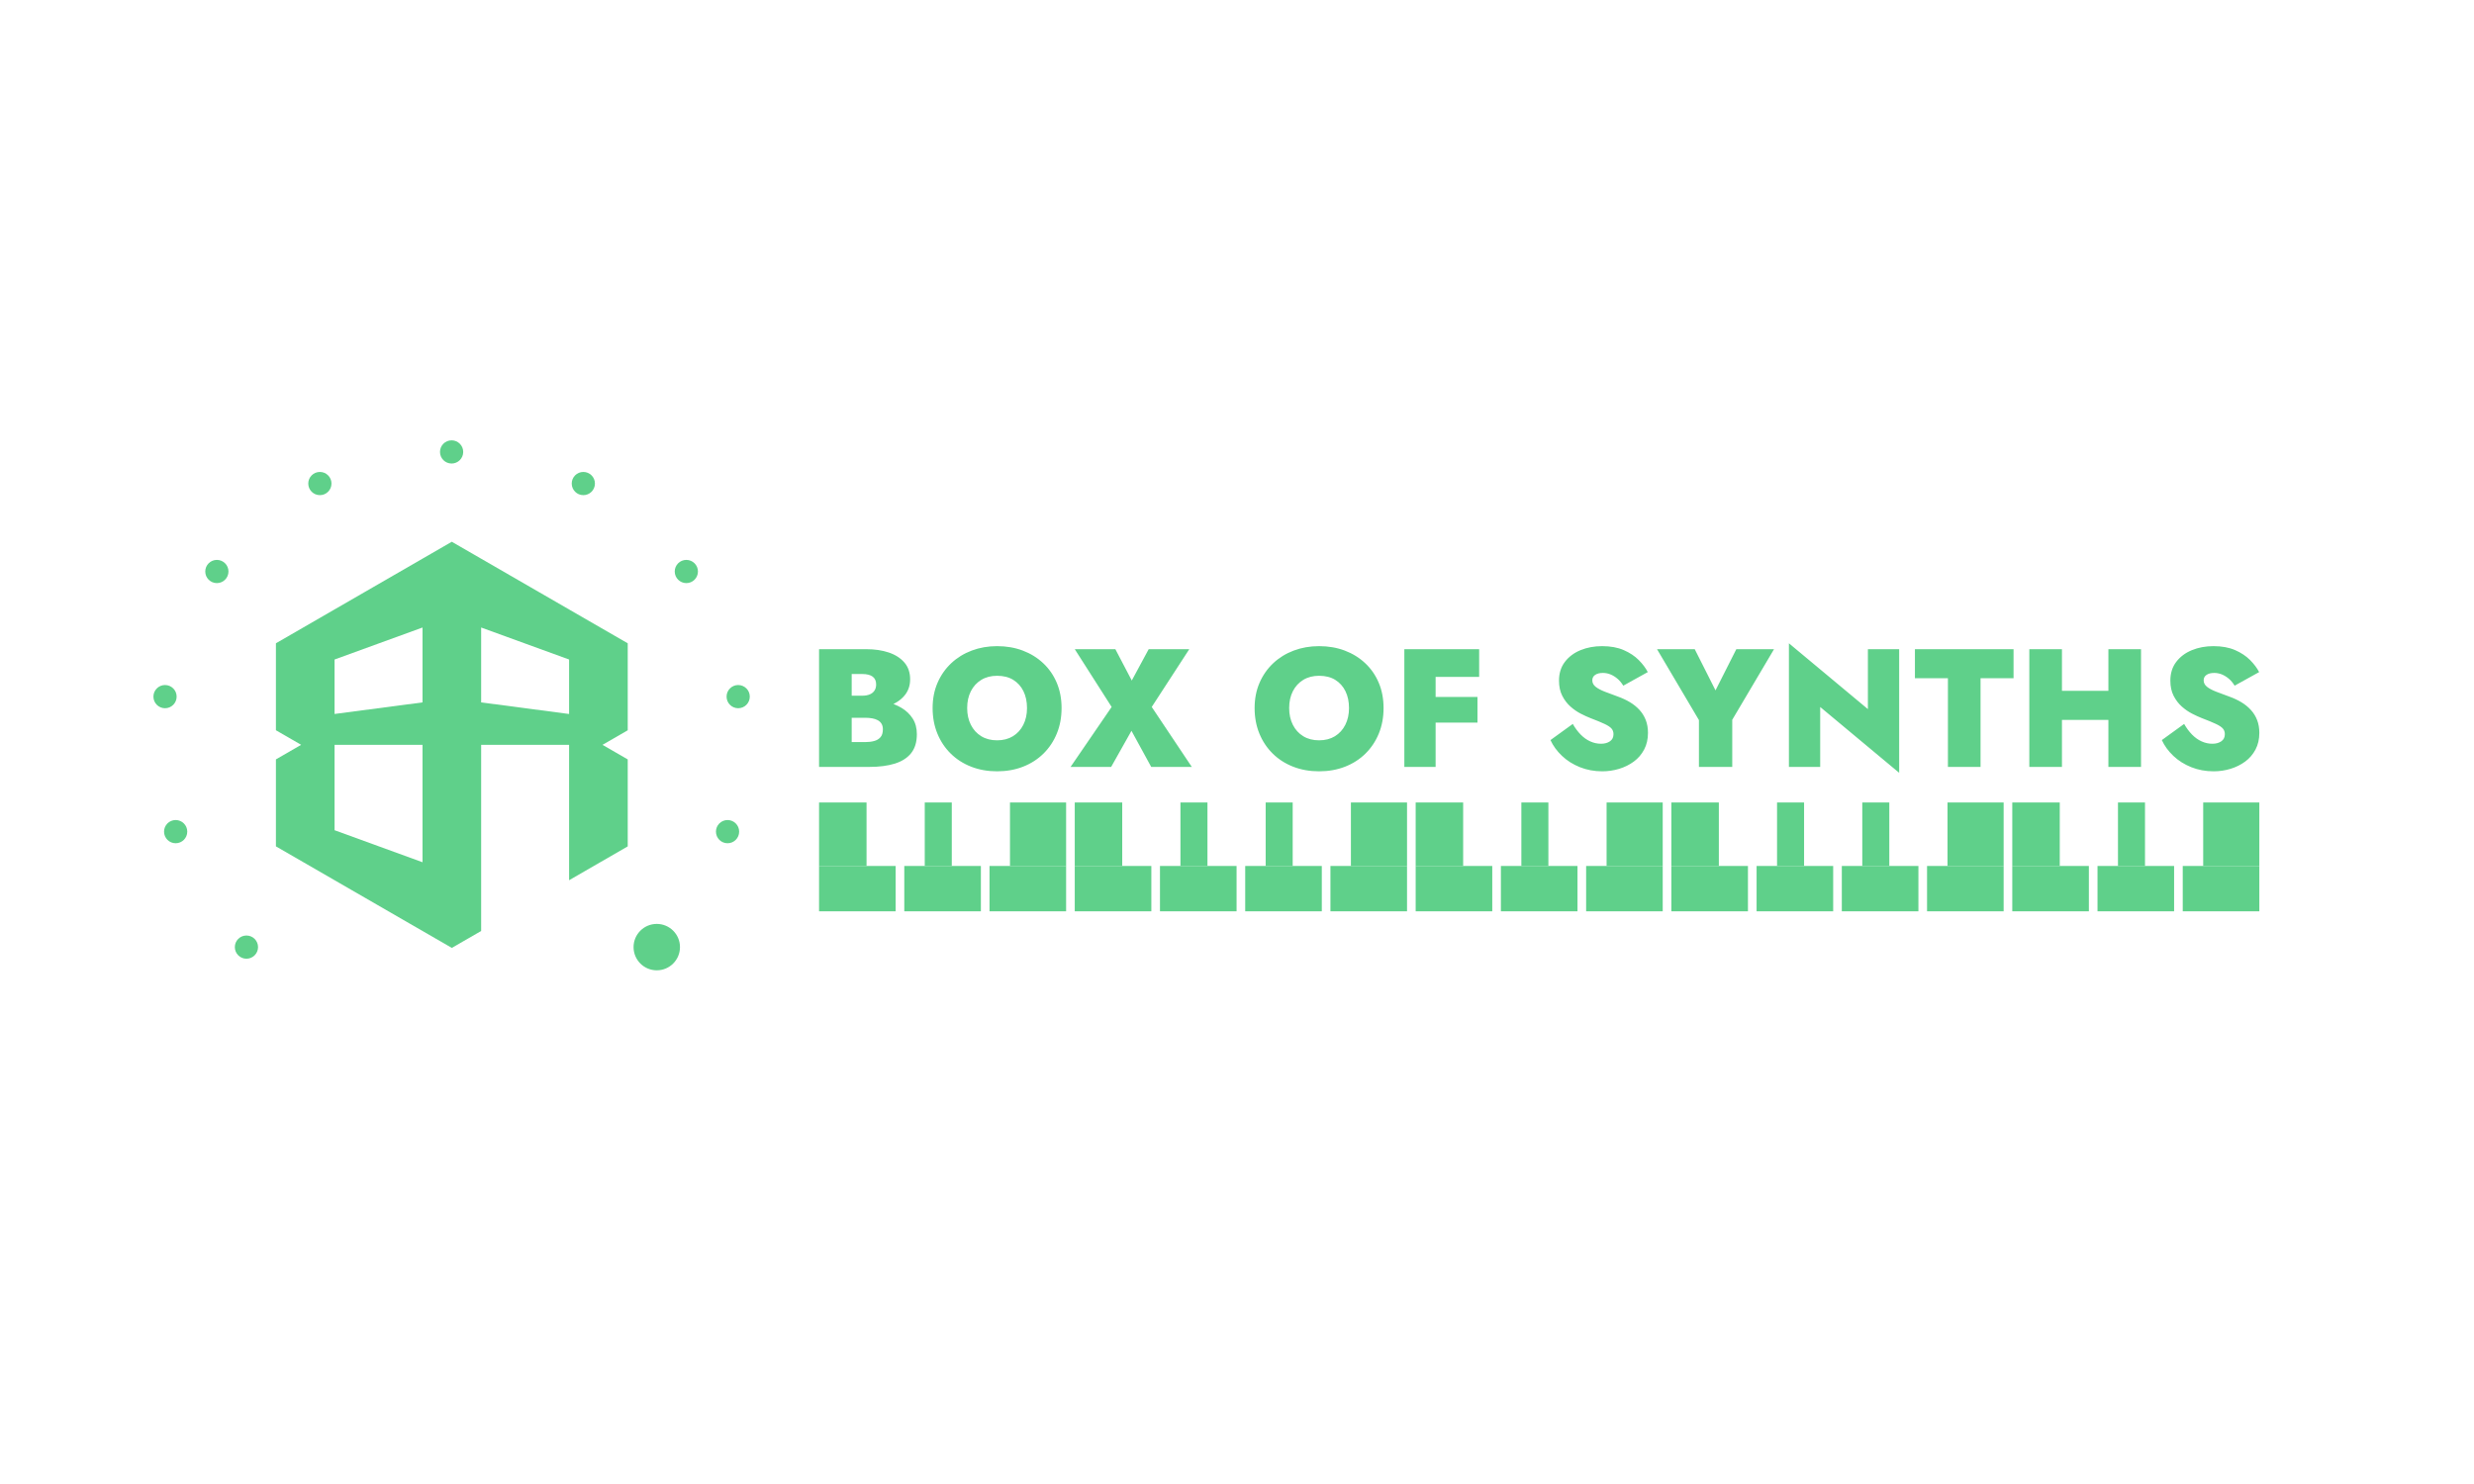
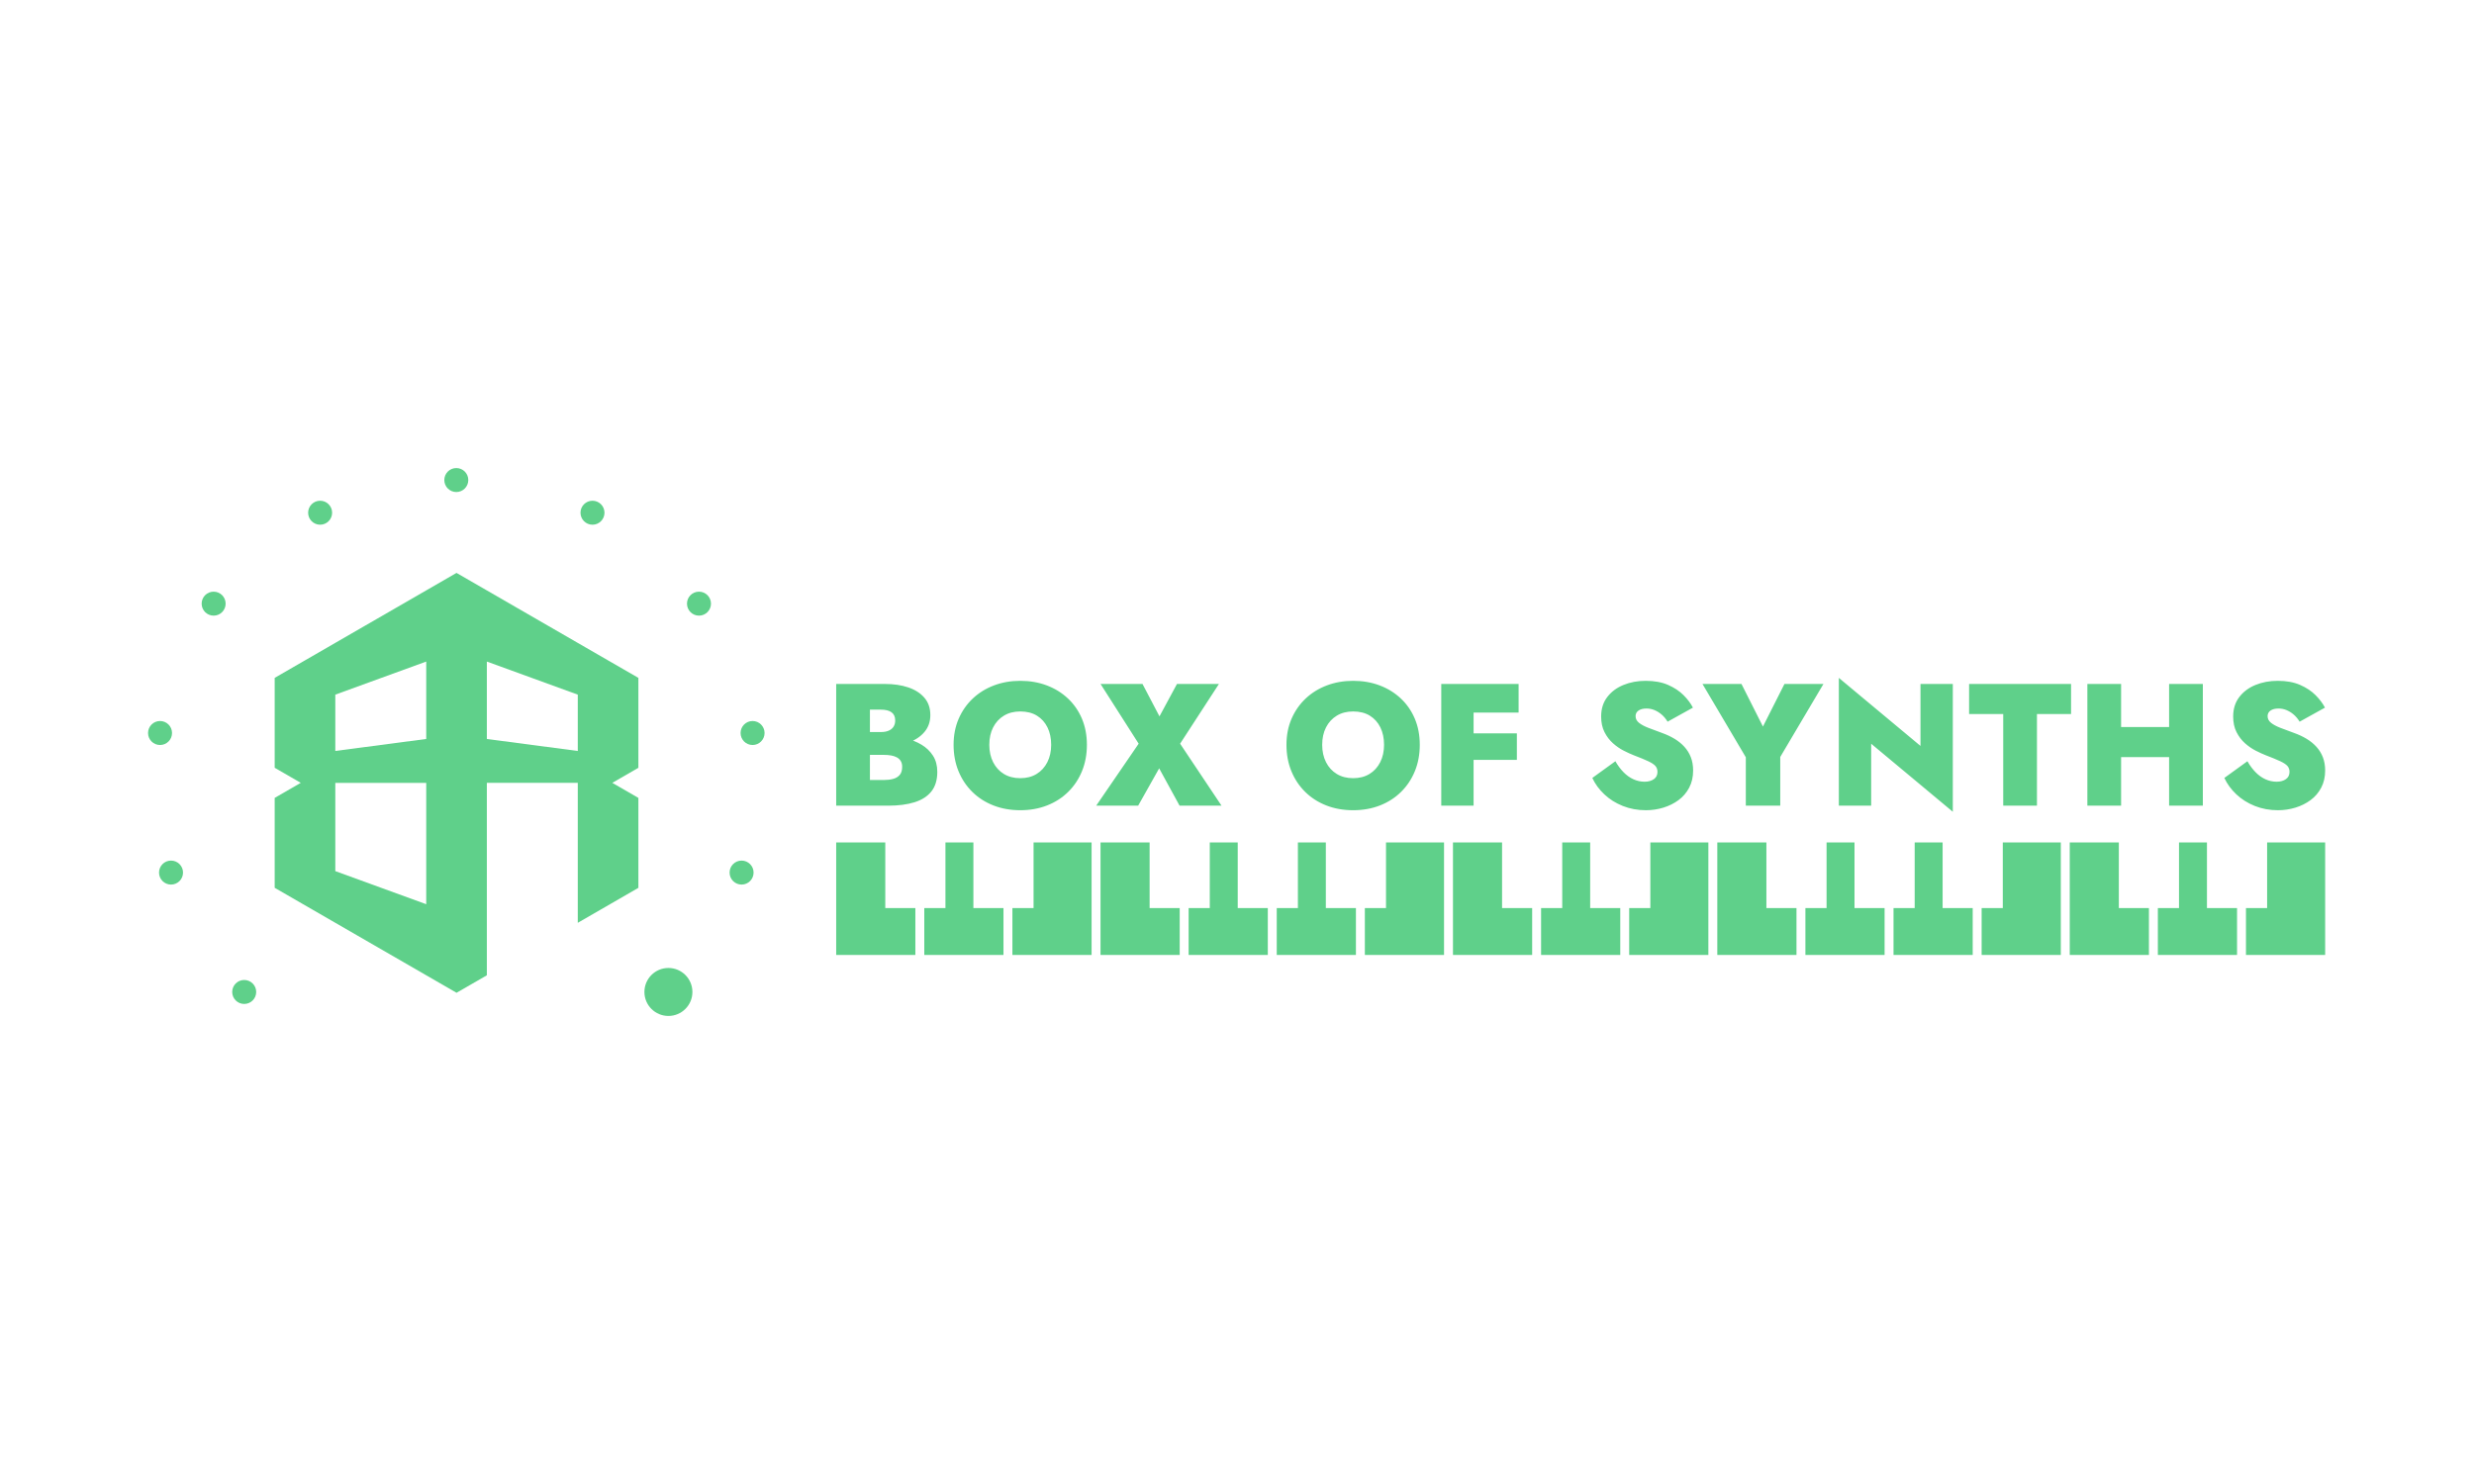
- <svg xmlns="http://www.w3.org/2000/svg" viewBox="0 0 1000.000 600" width="1000" height="600">
-   <g transform="translate(37.540,155.000) scale(0.426471) translate(40,40)" fill="#5FD08A">
-     <circle cx="105.546" cy="494.454" r="11" />
-     <circle cx="38.459" cy="384.980" r="11" />
-     <circle cx="28.386" cy="256.981" r="11" />
-     <circle cx="77.520" cy="138.359" r="11" />
-     <circle cx="175.153" cy="54.973" r="11" />
-     <circle cx="300.000" cy="25.000" r="11" />
-     <circle cx="424.847" cy="54.973" r="11" />
-     <circle cx="522.480" cy="138.359" r="11" />
-     <circle cx="571.614" cy="256.981" r="11" />
-     <circle cx="561.541" cy="384.980" r="11" />
-     <circle cx="494.454" cy="494.454" r="22" />
-     <g transform="translate(-2.96,-0.46) scale(2.0194)">
-       <path d="M150.13,54.79l13.76,7.94,13.76,7.95,13.76,7.94,13.76,7.95,13.76,7.94,13.76,7.94v40.83s-11.84,6.84-11.84,6.84l11.84,6.84v40.83s-27.52,15.89-27.52,15.89v-63.56h-41.28v87.39l-13.76,7.94-82.56-47.67v-40.83l11.84-6.84-11.84-6.84v-40.83l82.56-47.67ZM163.89,95.04v35.16l41.28,5.44v-25.58l-41.28-15.02ZM136.37,95.04l-41.28,15.02v25.57l41.28-5.44v-35.16ZM136.37,150.13h-41.28v40.07l41.28,15.03v-55.09Z" />
+ <svg xmlns="http://www.w3.org/2000/svg" width="1000" height="600" viewBox="0 0 1000 600">
+   <g transform="translate(34.539,165.428) scale(1.03381)">
+     <g transform="translate(0.000,0.000) scale(0.426471) translate(40,40)" fill="#5FD08A">
+       <circle cx="105.546" cy="494.454" r="11" />
+       <circle cx="38.459" cy="384.980" r="11" />
+       <circle cx="28.386" cy="256.981" r="11" />
+       <circle cx="77.520" cy="138.359" r="11" />
+       <circle cx="175.153" cy="54.973" r="11" />
+       <circle cx="300.000" cy="25.000" r="11" />
+       <circle cx="424.847" cy="54.973" r="11" />
+       <circle cx="522.480" cy="138.359" r="11" />
+       <circle cx="571.614" cy="256.981" r="11" />
+       <circle cx="561.541" cy="384.980" r="11" />
+       <circle cx="494.454" cy="494.454" r="22" />
+       <g transform="translate(-2.96,-0.46) scale(2.0194)">
+         <path d="M150.13,54.79l13.76,7.94,13.76,7.95,13.76,7.94,13.76,7.95,13.76,7.94,13.76,7.94v40.83s-11.84,6.84-11.84,6.84l11.84,6.84v40.83s-27.52,15.89-27.52,15.89v-63.56h-41.28v87.39l-13.76,7.94-82.56-47.67v-40.83l11.84-6.84-11.84-6.84v-40.83l82.56-47.67ZM163.89,95.04v35.16l41.28,5.44v-25.58l-41.28-15.02ZM136.37,95.04l-41.28,15.02v25.57l41.28-5.44v-35.16ZM136.37,150.13h-41.28v40.07l41.28,15.03v-55.09Z" />
+       </g>
+     </g>
+     <g transform="translate(-45.364,-40.556)">
+       <path d="M348.661 172.391H357.992Q363.099 172.391 367.084 170.975Q371.07 169.559 373.386 166.822Q375.703 164.085 375.703 160.204Q375.703 156.124 373.386 153.424Q371.07 150.724 367.084 149.377Q363.099 148.03 357.992 148.03H338.891V195.63H359.221Q365.217 195.63 369.513 194.292Q373.81 192.954 376.117 190.052Q378.423 187.15 378.423 182.404Q378.423 178.7 376.733 176.073Q375.042 173.446 372.256 171.779Q369.47 170.112 366.079 169.337Q362.689 168.561 359.221 168.561H348.661V175.764H357.574Q359.063 175.764 360.336 175.985Q361.608 176.206 362.591 176.731Q363.573 177.256 364.129 178.16Q364.685 179.064 364.685 180.417Q364.685 182.518 363.716 183.625Q362.746 184.732 361.141 185.161Q359.536 185.59 357.574 185.59H352.081V158.07H356.345Q359.126 158.07 360.545 159.116Q361.965 160.163 361.965 162.301Q361.965 163.721 361.316 164.737Q360.667 165.752 359.422 166.293Q358.176 166.835 356.345 166.835H348.661Z M398.76 171.83Q398.76 167.94 400.255 165.014Q401.75 162.087 404.458 160.435Q407.166 158.783 410.852 158.783Q414.716 158.783 417.39 160.435Q420.064 162.087 421.504 165.014Q422.945 167.94 422.945 171.83Q422.945 175.665 421.449 178.619Q419.954 181.573 417.253 183.225Q414.551 184.877 410.852 184.877Q407.166 184.877 404.458 183.225Q401.75 181.573 400.255 178.619Q398.76 175.665 398.76 171.83ZM384.791 171.83Q384.791 177.437 386.703 182.117Q388.615 186.797 392.098 190.232Q395.582 193.668 400.359 195.538Q405.135 197.408 410.852 197.408Q416.582 197.408 421.352 195.538Q426.122 193.668 429.606 190.232Q433.09 186.797 435.001 182.117Q436.913 177.437 436.913 171.83Q436.913 166.21 434.974 161.619Q433.035 157.027 429.496 153.702Q425.958 150.376 421.215 148.589Q416.472 146.801 410.852 146.801Q405.355 146.801 400.606 148.589Q395.856 150.376 392.318 153.702Q388.779 157.027 386.785 161.619Q384.791 166.21 384.791 171.83Z M472.13 148.03 465.291 160.702 458.656 148.03H442.251L457.153 171.388L440.551 195.63H456.956L465.168 181.03L473.15 195.63H489.555L473.361 171.388L488.535 148.03Z M528.912 171.83Q528.912 167.94 530.407 165.014Q531.902 162.087 534.61 160.435Q537.318 158.783 541.004 158.783Q544.868 158.783 547.542 160.435Q550.216 162.087 551.656 165.014Q553.097 167.94 553.097 171.83Q553.097 175.665 551.601 178.619Q550.106 181.573 547.405 183.225Q544.703 184.877 541.004 184.877Q537.318 184.877 534.61 183.225Q531.902 181.573 530.407 178.619Q528.912 175.665 528.912 171.83ZM514.943 171.83Q514.943 177.437 516.855 182.117Q518.767 186.797 522.25 190.232Q525.734 193.668 530.511 195.538Q535.287 197.408 541.004 197.408Q546.734 197.408 551.504 195.538Q556.274 193.668 559.758 190.232Q563.242 186.797 565.153 182.117Q567.065 177.437 567.065 171.83Q567.065 166.21 565.126 161.619Q563.187 157.027 559.648 153.702Q556.11 150.376 551.367 148.589Q546.624 146.801 541.004 146.801Q535.507 146.801 530.758 148.589Q526.008 150.376 522.47 153.702Q518.931 157.027 516.937 161.619Q514.943 166.21 514.943 171.83Z M584.422 159.233H605.706V148.03H584.422ZM584.422 177.724H605.026V167.344H584.422ZM575.463 148.03V195.63H588.104V148.03Z M643.544 178.25 634.529 184.781Q636.148 188.293 639.206 191.184Q642.264 194.076 646.441 195.742Q650.617 197.408 655.481 197.408Q658.995 197.408 662.299 196.401Q665.603 195.394 668.226 193.461Q670.849 191.529 672.396 188.601Q673.943 185.673 673.943 181.887Q673.943 179.007 673.061 176.716Q672.179 174.425 670.542 172.621Q668.905 170.818 666.687 169.483Q664.469 168.148 661.797 167.194Q658.746 166.095 656.415 165.182Q654.083 164.269 652.761 163.207Q651.439 162.144 651.439 160.611Q651.439 159.232 652.576 158.433Q653.713 157.633 655.723 157.633Q657.304 157.633 658.775 158.227Q660.246 158.821 661.579 159.945Q662.912 161.068 663.96 162.782L673.864 157.291Q672.598 154.83 670.201 152.415Q667.805 150 664.146 148.4Q660.488 146.801 655.404 146.801Q650.624 146.801 646.673 148.427Q642.721 150.052 640.35 153.169Q637.978 156.287 637.978 160.756Q637.978 164.294 639.291 166.867Q640.604 169.441 642.603 171.218Q644.603 172.995 646.806 174.118Q649.01 175.241 650.723 175.908Q654.376 177.299 656.378 178.242Q658.38 179.185 659.19 180.101Q660 181.017 660 182.402Q660 184.294 658.566 185.277Q657.133 186.26 654.971 186.26Q652.719 186.26 650.612 185.31Q648.505 184.361 646.731 182.541Q644.956 180.722 643.544 178.25Z M709.65 148.03 701.239 164.683 692.841 148.03H677.599L694.541 176.699V195.63H708.005V176.576L724.892 148.03Z M762.835 148.03V172.262L730.911 145.65V195.63H743.552V171.398L775.475 198.01V148.03Z M781.843 159.782H795.181V195.63H808.37V159.782H821.708V148.03H781.843Z M831.279 176.626H868.31V164.875H831.279ZM860.043 148.03V195.63H873.233V148.03ZM828.083 148.03V195.63H841.273V148.03Z M890.656 178.25 881.641 184.781Q883.26 188.293 886.318 191.184Q889.376 194.076 893.553 195.742Q897.729 197.408 902.593 197.408Q906.107 197.408 909.411 196.401Q912.715 195.394 915.338 193.461Q917.961 191.529 919.508 188.601Q921.055 185.673 921.055 181.887Q921.055 179.007 920.173 176.716Q919.291 174.425 917.654 172.621Q916.017 170.818 913.799 169.483Q911.581 168.148 908.909 167.194Q905.858 166.095 903.527 165.182Q901.195 164.269 899.873 163.207Q898.551 162.144 898.551 160.611Q898.551 159.232 899.688 158.433Q900.825 157.633 902.835 157.633Q904.416 157.633 905.887 158.227Q907.358 158.821 908.691 159.945Q910.024 161.068 911.072 162.782L920.976 157.291Q919.71 154.83 917.313 152.415Q914.917 150 911.258 148.4Q907.6 146.801 902.516 146.801Q897.736 146.801 893.785 148.427Q889.833 150.052 887.462 153.169Q885.09 156.287 885.09 160.756Q885.09 164.294 886.403 166.867Q887.716 169.441 889.715 171.218Q891.715 172.995 893.918 174.118Q896.122 175.241 897.835 175.908Q901.488 177.299 903.49 178.242Q905.492 179.185 906.302 180.101Q907.112 181.017 907.112 182.402Q907.112 184.294 905.678 185.277Q904.245 186.26 902.083 186.26Q899.831 186.26 897.724 185.31Q895.617 184.361 893.843 182.541Q892.068 180.722 890.656 178.25Z" fill="#5FD08A" />
+     </g>
+     <g transform="translate(-35.524,85.454) scale(0.98518,1)">
+       <path d="M334.000,128.000 L334.000,109.667 L334.000,109.667 L334.000,84.000 L353.482,84.000 L353.482,109.667 L365.423,109.667 L365.423,128.000 Z" fill="#5FD08A" />
+       <path d="M368.969,128.000 L368.969,109.667 L377.364,109.667 L377.364,84.000 L388.451,84.000 L388.451,109.667 L400.392,109.667 L400.392,128.000 Z" fill="#5FD08A" />
+       <path d="M403.937,128.000 L403.937,109.667 L412.332,109.667 L412.332,84.000 L435.360,84.000 L435.360,109.667 L435.360,109.667 L435.360,128.000 Z" fill="#5FD08A" />
+       <path d="M438.906,128.000 L438.906,109.667 L438.906,109.667 L438.906,84.000 L458.388,84.000 L458.388,109.667 L470.329,109.667 L470.329,128.000 Z" fill="#5FD08A" />
+       <path d="M473.874,128.000 L473.874,109.667 L482.269,109.667 L482.269,84.000 L493.356,84.000 L493.356,109.667 L505.297,109.667 L505.297,128.000 Z" fill="#5FD08A" />
+       <path d="M508.843,128.000 L508.843,109.667 L517.238,109.667 L517.238,84.000 L528.325,84.000 L528.325,109.667 L540.266,109.667 L540.266,128.000 Z" fill="#5FD08A" />
+       <path d="M543.811,128.000 L543.811,109.667 L552.207,109.667 L552.207,84.000 L575.234,84.000 L575.234,109.667 L575.234,109.667 L575.234,128.000 Z" fill="#5FD08A" />
+       <path d="M578.780,128.000 L578.780,109.667 L578.780,109.667 L578.780,84.000 L598.262,84.000 L598.262,109.667 L610.203,109.667 L610.203,128.000 Z" fill="#5FD08A" />
+       <path d="M613.748,128.000 L613.748,109.667 L622.144,109.667 L622.144,84.000 L633.231,84.000 L633.231,109.667 L645.171,109.667 L645.171,128.000 Z" fill="#5FD08A" />
+       <path d="M648.717,128.000 L648.717,109.667 L657.112,109.667 L657.112,84.000 L680.140,84.000 L680.140,109.667 L680.140,109.667 L680.140,128.000 Z" fill="#5FD08A" />
+       <path d="M683.686,128.000 L683.686,109.667 L683.686,109.667 L683.686,84.000 L703.168,84.000 L703.168,109.667 L715.109,109.667 L715.109,128.000 Z" fill="#5FD08A" />
+       <path d="M718.654,128.000 L718.654,109.667 L727.049,109.667 L727.049,84.000 L738.136,84.000 L738.136,109.667 L750.077,109.667 L750.077,128.000 Z" fill="#5FD08A" />
+       <path d="M753.623,128.000 L753.623,109.667 L762.018,109.667 L762.018,84.000 L773.105,84.000 L773.105,109.667 L785.046,109.667 L785.046,128.000 Z" fill="#5FD08A" />
+       <path d="M788.591,128.000 L788.591,109.667 L796.987,109.667 L796.987,84.000 L820.014,84.000 L820.014,109.667 L820.014,109.667 L820.014,128.000 Z" fill="#5FD08A" />
+       <path d="M823.560,128.000 L823.560,109.667 L823.560,109.667 L823.560,84.000 L843.042,84.000 L843.042,109.667 L854.983,109.667 L854.983,128.000 Z" fill="#5FD08A" />
+       <path d="M858.528,128.000 L858.528,109.667 L866.924,109.667 L866.924,84.000 L878.011,84.000 L878.011,109.667 L889.951,109.667 L889.951,128.000 Z" fill="#5FD08A" />
+       <path d="M893.497,128.000 L893.497,109.667 L901.892,109.667 L901.892,84.000 L924.920,84.000 L924.920,109.667 L924.920,109.667 L924.920,128.000 Z" fill="#5FD08A" />
    </g>
  </g>
-   <g transform="translate(-45.364,-40.556)">
-     <path d="M386.201 327.391H395.532Q400.639 327.391 404.624 325.975Q408.61 324.559 410.926 321.822Q413.243 319.085 413.243 315.204Q413.243 311.124 410.926 308.424Q408.61 305.724 404.624 304.377Q400.639 303.03 395.532 303.03H376.431V350.63H396.761Q402.757 350.63 407.053 349.292Q411.35 347.954 413.657 345.052Q415.963 342.15 415.963 337.404Q415.963 333.7 414.273 331.073Q412.582 328.446 409.796 326.779Q407.01 325.112 403.619 324.337Q400.229 323.561 396.761 323.561H386.201V330.764H395.114Q396.603 330.764 397.876 330.985Q399.148 331.206 400.131 331.731Q401.113 332.256 401.669 333.16Q402.225 334.064 402.225 335.417Q402.225 337.518 401.256 338.625Q400.286 339.732 398.681 340.161Q397.076 340.59 395.114 340.59H389.621V313.07H393.885Q396.666 313.07 398.085 314.116Q399.505 315.163 399.505 317.301Q399.505 318.721 398.856 319.737Q398.207 320.752 396.962 321.293Q395.716 321.835 393.885 321.835H386.201Z M436.3 326.83Q436.3 322.94 437.795 320.014Q439.29 317.087 441.998 315.435Q444.706 313.783 448.392 313.783Q452.256 313.783 454.93 315.435Q457.604 317.087 459.044 320.014Q460.485 322.94 460.485 326.83Q460.485 330.665 458.989 333.619Q457.494 336.573 454.793 338.225Q452.091 339.877 448.392 339.877Q444.706 339.877 441.998 338.225Q439.29 336.573 437.795 333.619Q436.3 330.665 436.3 326.83ZM422.331 326.83Q422.331 332.437 424.243 337.117Q426.155 341.797 429.638 345.232Q433.122 348.668 437.899 350.538Q442.675 352.408 448.392 352.408Q454.122 352.408 458.892 350.538Q463.662 348.668 467.146 345.232Q470.63 341.797 472.541 337.117Q474.453 332.437 474.453 326.83Q474.453 321.21 472.514 316.619Q470.575 312.027 467.036 308.702Q463.498 305.376 458.755 303.589Q454.012 301.801 448.392 301.801Q442.895 301.801 438.146 303.589Q433.396 305.376 429.858 308.702Q426.319 312.027 424.325 316.619Q422.331 321.21 422.331 326.83Z M509.67 303.03 502.831 315.702 496.196 303.03H479.791L494.693 326.388L478.091 350.63H494.496L502.708 336.03L510.69 350.63H527.095L510.901 326.388L526.075 303.03Z M566.452 326.83Q566.452 322.94 567.947 320.014Q569.442 317.087 572.15 315.435Q574.858 313.783 578.544 313.783Q582.408 313.783 585.082 315.435Q587.756 317.087 589.196 320.014Q590.637 322.94 590.637 326.83Q590.637 330.665 589.141 333.619Q587.646 336.573 584.945 338.225Q582.243 339.877 578.544 339.877Q574.858 339.877 572.15 338.225Q569.442 336.573 567.947 333.619Q566.452 330.665 566.452 326.83ZM552.483 326.83Q552.483 332.437 554.395 337.117Q556.307 341.797 559.79 345.232Q563.274 348.668 568.051 350.538Q572.827 352.408 578.544 352.408Q584.274 352.408 589.044 350.538Q593.814 348.668 597.298 345.232Q600.782 341.797 602.693 337.117Q604.605 332.437 604.605 326.83Q604.605 321.21 602.666 316.619Q600.727 312.027 597.188 308.702Q593.65 305.376 588.907 303.589Q584.164 301.801 578.544 301.801Q573.047 301.801 568.298 303.589Q563.548 305.376 560.01 308.702Q556.471 312.027 554.477 316.619Q552.483 321.21 552.483 326.83Z M621.962 314.233H643.246V303.03H621.962ZM621.962 332.724H642.566V322.344H621.962ZM613.003 303.03V350.63H625.644V303.03Z M681.084 333.25 672.069 339.781Q673.688 343.293 676.746 346.184Q679.804 349.076 683.981 350.742Q688.157 352.408 693.021 352.408Q696.535 352.408 699.839 351.401Q703.143 350.394 705.766 348.461Q708.389 346.529 709.936 343.601Q711.483 340.673 711.483 336.887Q711.483 334.007 710.601 331.716Q709.719 329.425 708.082 327.621Q706.445 325.818 704.227 324.483Q702.009 323.148 699.337 322.194Q696.286 321.095 693.955 320.182Q691.623 319.269 690.301 318.207Q688.979 317.144 688.979 315.611Q688.979 314.232 690.116 313.433Q691.253 312.633 693.263 312.633Q694.844 312.633 696.315 313.227Q697.786 313.821 699.119 314.945Q700.452 316.068 701.5 317.782L711.404 312.291Q710.138 309.83 707.741 307.415Q705.345 305 701.686 303.4Q698.028 301.801 692.944 301.801Q688.164 301.801 684.213 303.427Q680.261 305.052 677.89 308.169Q675.518 311.287 675.518 315.756Q675.518 319.294 676.831 321.867Q678.144 324.441 680.143 326.218Q682.143 327.995 684.346 329.118Q686.55 330.241 688.263 330.908Q691.916 332.299 693.918 333.242Q695.92 334.185 696.73 335.101Q697.54 336.017 697.54 337.402Q697.54 339.294 696.106 340.277Q694.673 341.26 692.511 341.26Q690.259 341.26 688.152 340.31Q686.045 339.361 684.271 337.541Q682.496 335.722 681.084 333.25Z M747.19 303.03 738.779 319.683 730.381 303.03H715.139L732.081 331.699V350.63H745.545V331.576L762.432 303.03Z M800.375 303.03V327.262L768.451 300.65V350.63H781.092V326.398L813.015 353.01V303.03Z M819.383 314.782H832.721V350.63H845.91V314.782H859.248V303.03H819.383Z M868.819 331.626H905.85V319.875H868.819ZM897.583 303.03V350.63H910.773V303.03ZM865.623 303.03V350.63H878.813V303.03Z M928.196 333.25 919.181 339.781Q920.8 343.293 923.858 346.184Q926.916 349.076 931.093 350.742Q935.269 352.408 940.133 352.408Q943.647 352.408 946.951 351.401Q950.255 350.394 952.878 348.461Q955.501 346.529 957.048 343.601Q958.595 340.673 958.595 336.887Q958.595 334.007 957.713 331.716Q956.831 329.425 955.194 327.621Q953.557 325.818 951.339 324.483Q949.121 323.148 946.449 322.194Q943.398 321.095 941.067 320.182Q938.735 319.269 937.413 318.207Q936.091 317.144 936.091 315.611Q936.091 314.232 937.228 313.433Q938.365 312.633 940.375 312.633Q941.956 312.633 943.427 313.227Q944.898 313.821 946.231 314.945Q947.564 316.068 948.612 317.782L958.516 312.291Q957.25 309.83 954.853 307.415Q952.457 305 948.798 303.4Q945.14 301.801 940.056 301.801Q935.276 301.801 931.325 303.427Q927.373 305.052 925.002 308.169Q922.63 311.287 922.63 315.756Q922.63 319.294 923.943 321.867Q925.256 324.441 927.255 326.218Q929.255 327.995 931.458 329.118Q933.662 330.241 935.375 330.908Q939.028 332.299 941.03 333.242Q943.032 334.185 943.842 335.101Q944.652 336.017 944.652 337.402Q944.652 339.294 943.218 340.277Q941.785 341.26 939.623 341.26Q937.371 341.26 935.264 340.31Q933.157 339.361 931.383 337.541Q929.608 335.722 928.196 333.25Z" fill="#5FD08A" />
-   </g>
-   <g transform="translate(-34.967,85.454) scale(0.98518,1)">
-     <rect x="371.540" y="264.667" width="31.423" height="18.333" fill="#5FD08A" />
-     <rect x="371.540" y="239.000" width="19.482" height="25.667" fill="#5FD08A" />
-     <rect x="406.509" y="264.667" width="31.423" height="18.333" fill="#5FD08A" />
-     <rect x="414.904" y="239.000" width="11.087" height="25.667" fill="#5FD08A" />
-     <rect x="441.477" y="264.667" width="31.423" height="18.333" fill="#5FD08A" />
-     <rect x="449.872" y="239.000" width="23.028" height="25.667" fill="#5FD08A" />
-     <rect x="476.446" y="264.667" width="31.423" height="18.333" fill="#5FD08A" />
-     <rect x="476.446" y="239.000" width="19.482" height="25.667" fill="#5FD08A" />
-     <rect x="511.414" y="264.667" width="31.423" height="18.333" fill="#5FD08A" />
-     <rect x="519.809" y="239.000" width="11.087" height="25.667" fill="#5FD08A" />
-     <rect x="546.383" y="264.667" width="31.423" height="18.333" fill="#5FD08A" />
-     <rect x="554.778" y="239.000" width="11.087" height="25.667" fill="#5FD08A" />
-     <rect x="581.351" y="264.667" width="31.423" height="18.333" fill="#5FD08A" />
-     <rect x="589.747" y="239.000" width="23.028" height="25.667" fill="#5FD08A" />
-     <rect x="616.320" y="264.667" width="31.423" height="18.333" fill="#5FD08A" />
-     <rect x="616.320" y="239.000" width="19.482" height="25.667" fill="#5FD08A" />
-     <rect x="651.288" y="264.667" width="31.423" height="18.333" fill="#5FD08A" />
-     <rect x="659.684" y="239.000" width="11.087" height="25.667" fill="#5FD08A" />
-     <rect x="686.257" y="264.667" width="31.423" height="18.333" fill="#5FD08A" />
-     <rect x="694.652" y="239.000" width="23.028" height="25.667" fill="#5FD08A" />
-     <rect x="721.226" y="264.667" width="31.423" height="18.333" fill="#5FD08A" />
-     <rect x="721.226" y="239.000" width="19.482" height="25.667" fill="#5FD08A" />
-     <rect x="756.194" y="264.667" width="31.423" height="18.333" fill="#5FD08A" />
-     <rect x="764.589" y="239.000" width="11.087" height="25.667" fill="#5FD08A" />
-     <rect x="791.163" y="264.667" width="31.423" height="18.333" fill="#5FD08A" />
-     <rect x="799.558" y="239.000" width="11.087" height="25.667" fill="#5FD08A" />
-     <rect x="826.131" y="264.667" width="31.423" height="18.333" fill="#5FD08A" />
-     <rect x="834.527" y="239.000" width="23.028" height="25.667" fill="#5FD08A" />
-     <rect x="861.100" y="264.667" width="31.423" height="18.333" fill="#5FD08A" />
-     <rect x="861.100" y="239.000" width="19.482" height="25.667" fill="#5FD08A" />
-     <rect x="896.068" y="264.667" width="31.423" height="18.333" fill="#5FD08A" />
-     <rect x="904.464" y="239.000" width="11.087" height="25.667" fill="#5FD08A" />
-     <rect x="931.037" y="264.667" width="31.423" height="18.333" fill="#5FD08A" />
-     <rect x="939.432" y="239.000" width="23.028" height="25.667" fill="#5FD08A" />
-   </g>
</svg>
